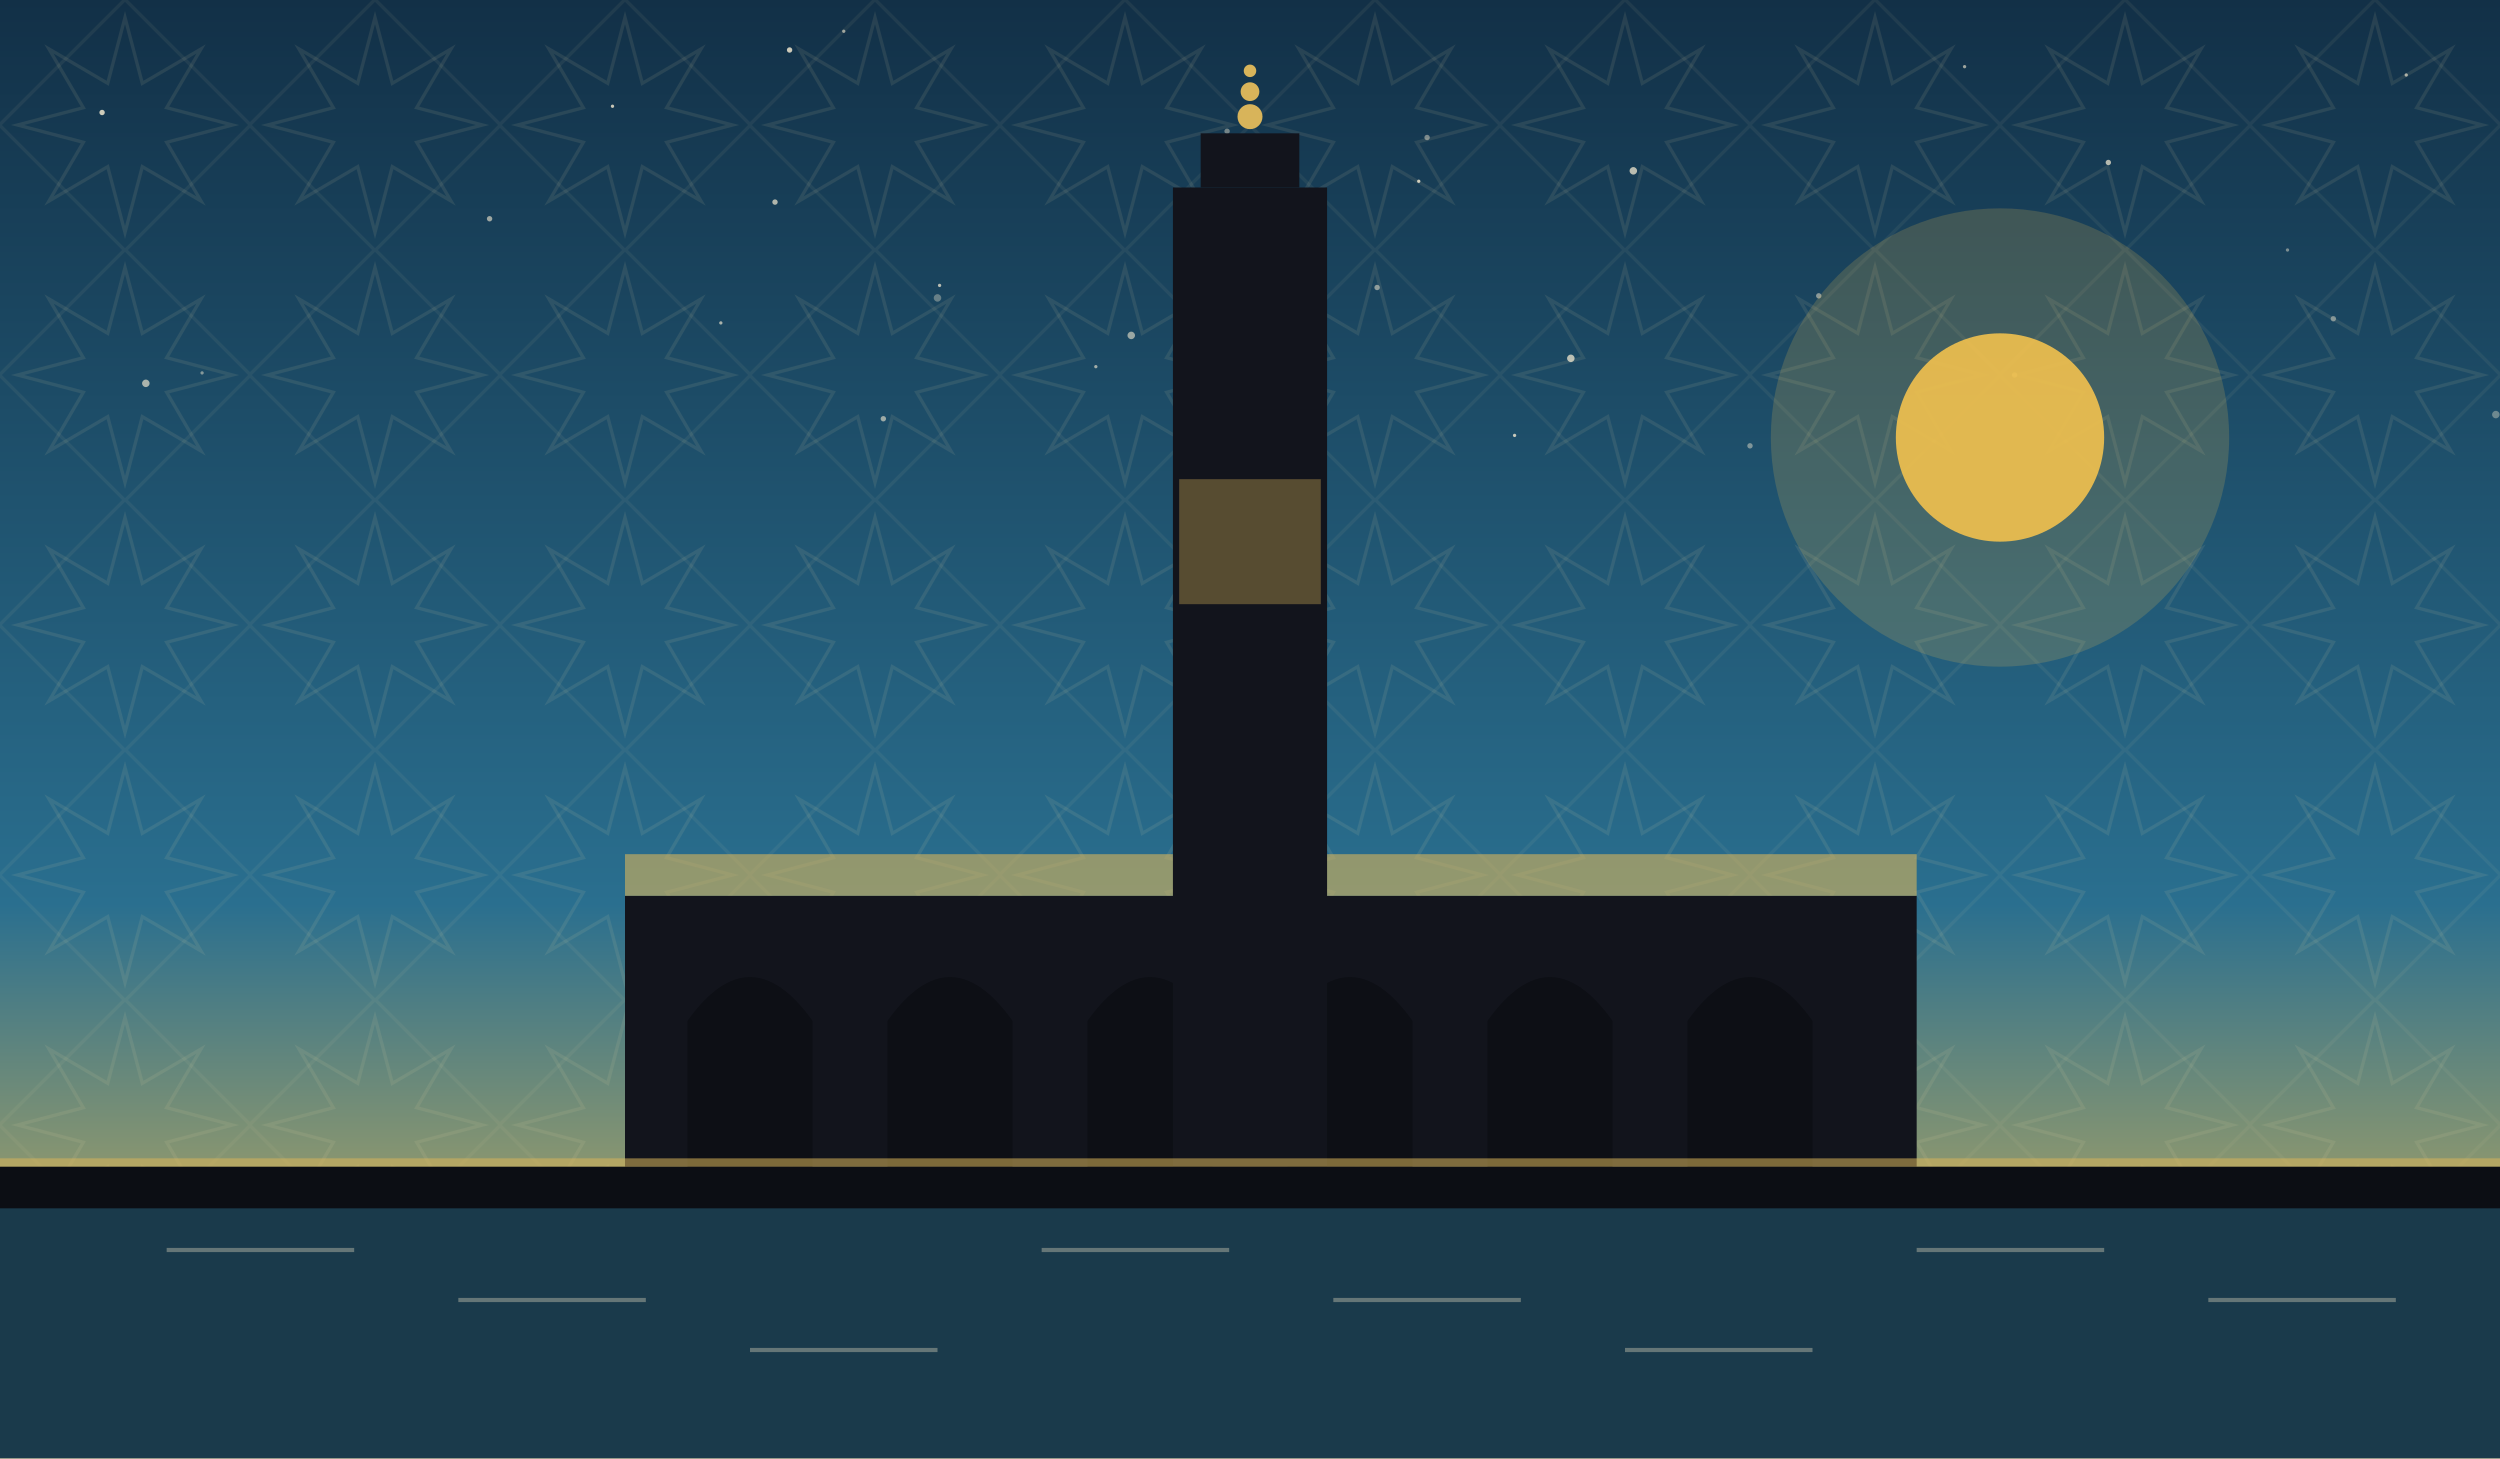
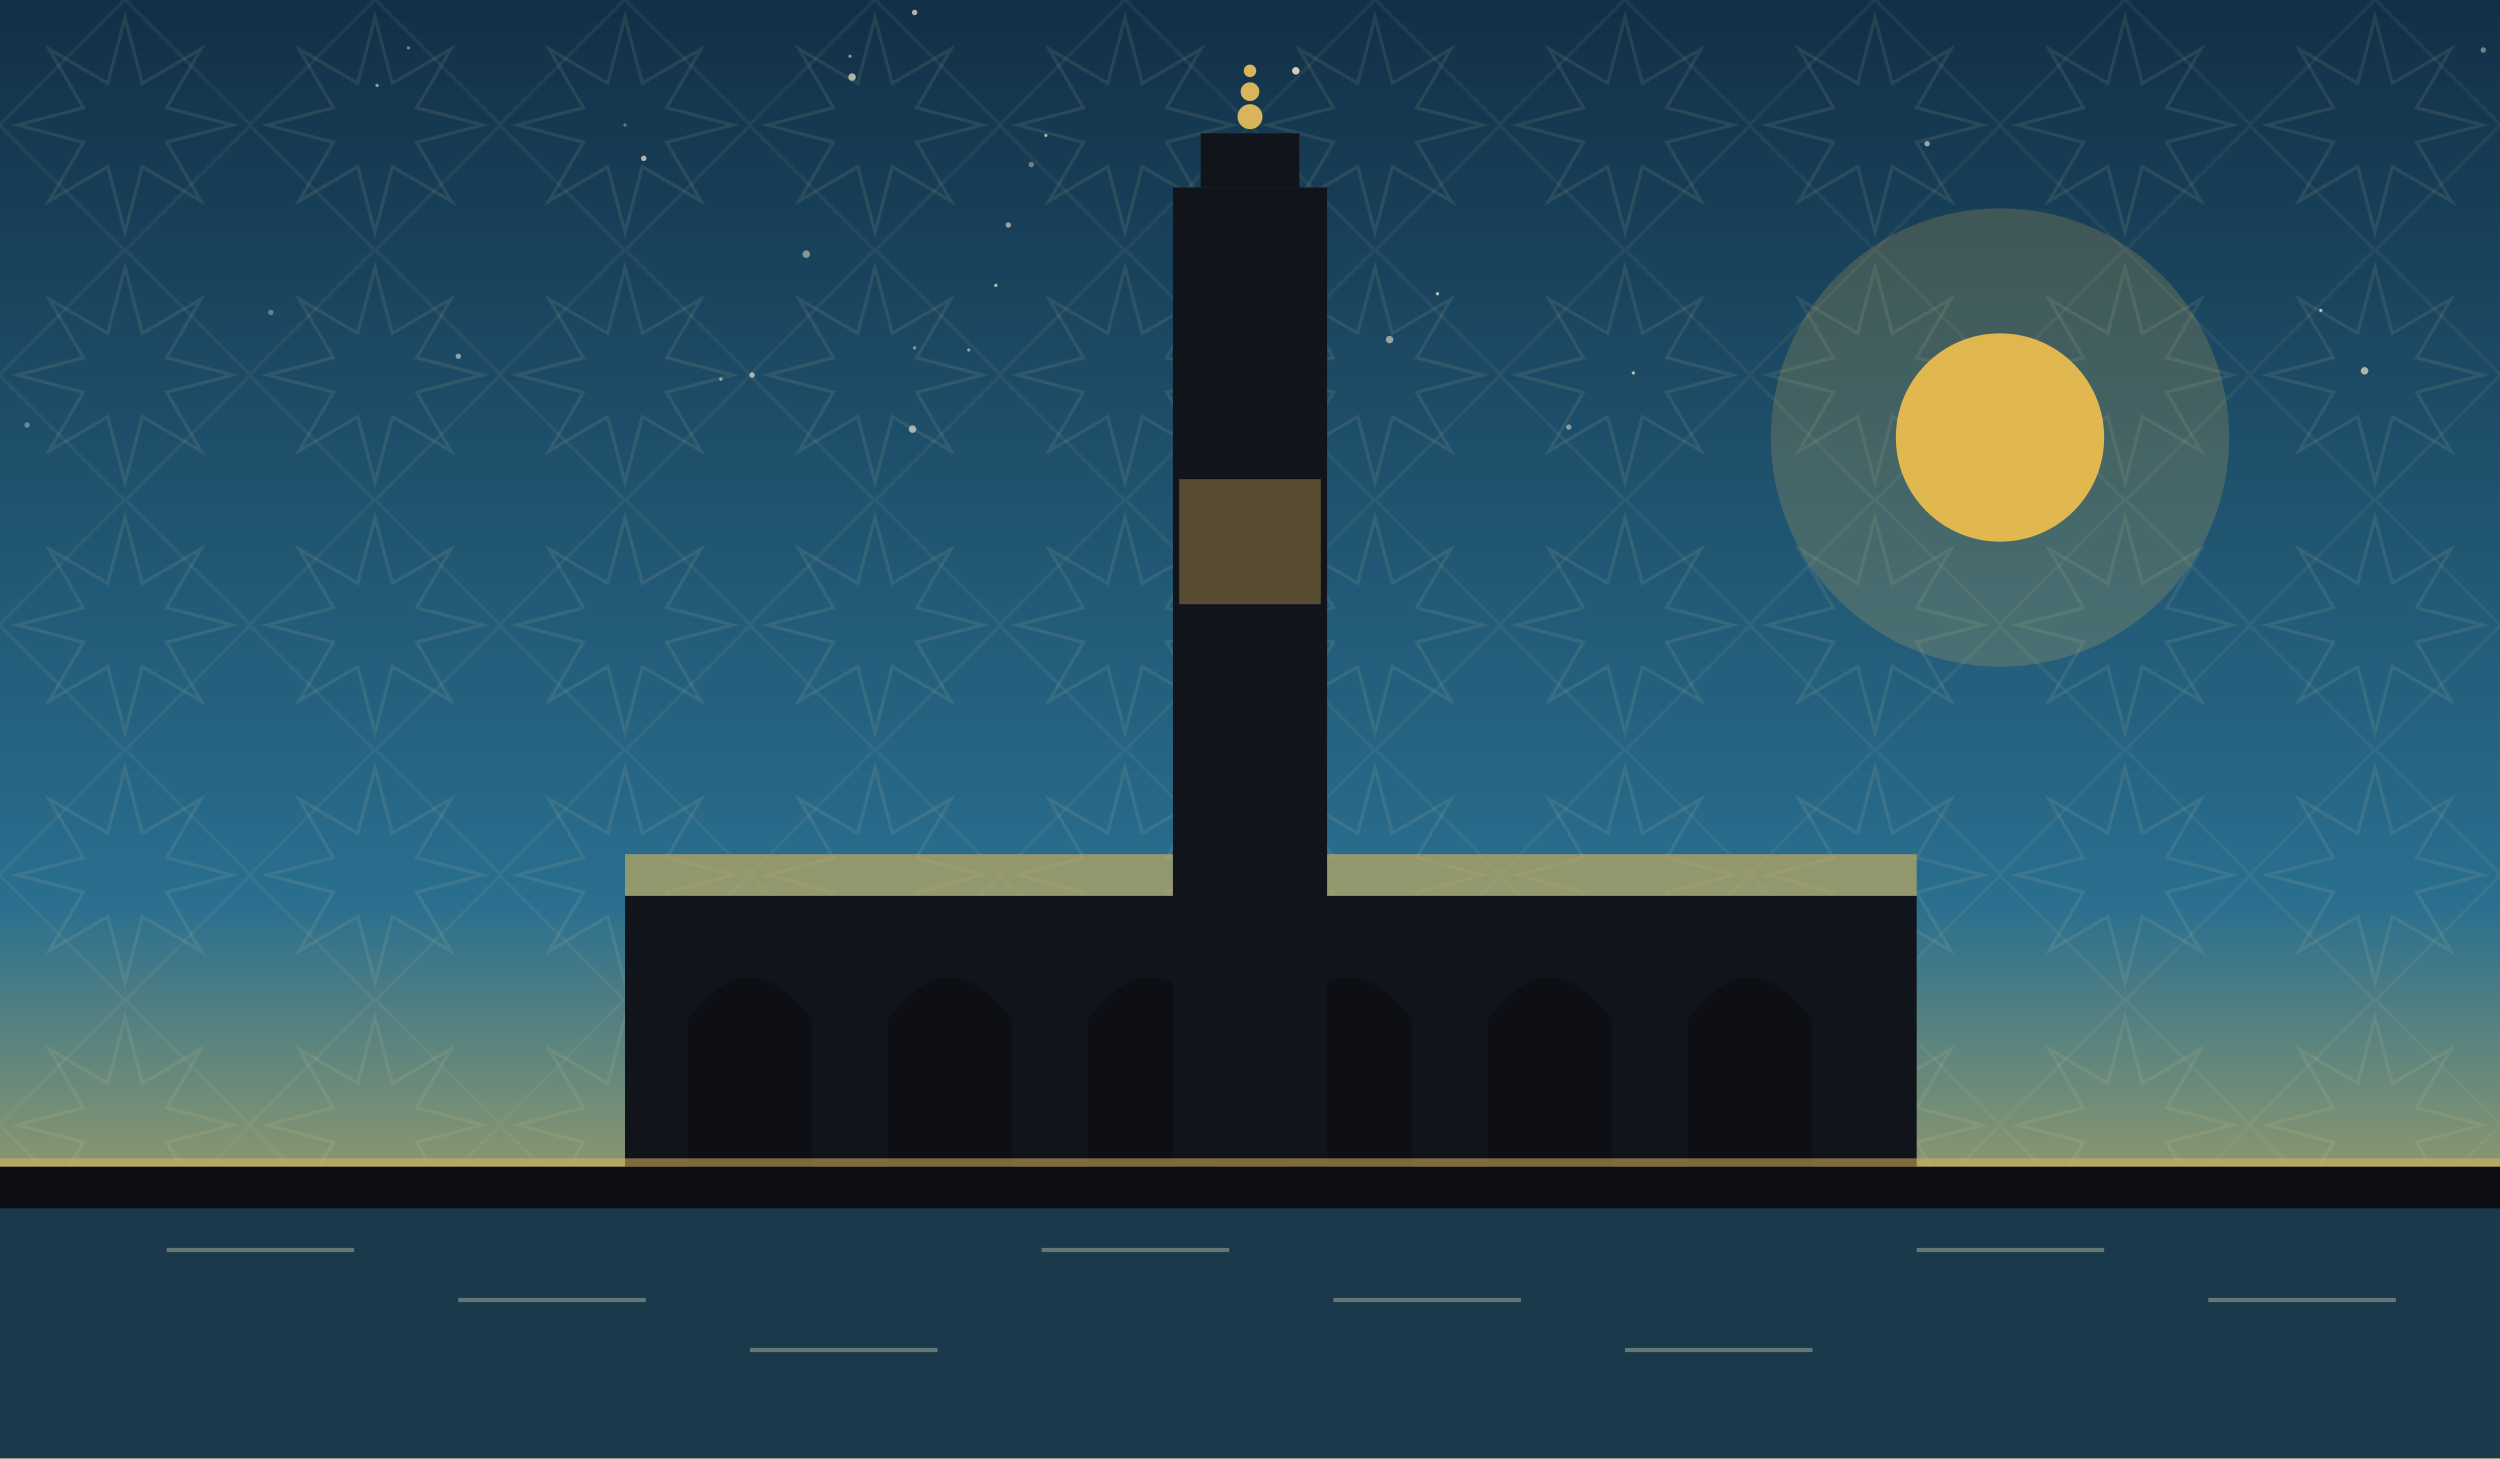
<svg xmlns="http://www.w3.org/2000/svg" viewBox="0 0 1200 700" role="img">
  <defs>
    <linearGradient id="sky" x1="0" y1="0" x2="0" y2="1">
      <stop offset="0" stop-color="#123047" />
      <stop offset="0.62" stop-color="#2a6f8f" />
      <stop offset="1" stop-color="#f2c14e" />
    </linearGradient>
    <pattern id="g1" width="120" height="120" patternUnits="userSpaceOnUse">
      <polygon points="111.6,60.0 80.0,68.3 96.5,96.5 68.3,80.0 60.0,111.6 51.7,80.0 23.5,96.5 40.0,68.3 8.4,60.0 40.0,51.7 23.5,23.5 51.7,40.0 60.0,8.4 68.3,40.0 96.5,23.5 80.0,51.7" fill="none" stroke="#e8d9a8" stroke-width="1.6" opacity="0.1" />
      <rect x="17.4" y="17.4" width="85.2" height="85.2" fill="none" stroke="#e8d9a8" stroke-width="1.6" opacity="0.07" transform="rotate(45 60.0 60.0)" />
    </pattern>
  </defs>
  <rect width="1200" height="700" fill="url(#sky)" />
  <rect width="1200" height="700" fill="url(#g1)" />
-   <circle cx="405" cy="15" r="0.8" fill="#f7ecd2" opacity="0.60" />
-   <circle cx="943" cy="32" r="0.8" fill="#f7ecd2" opacity="0.61" />
-   <circle cx="754" cy="172" r="1.8" fill="#f7ecd2" opacity="0.73" />
-   <circle cx="294" cy="51" r="0.8" fill="#f7ecd2" opacity="0.79" />
-   <circle cx="451" cy="137" r="0.8" fill="#f7ecd2" opacity="0.72" />
-   <circle cx="49" cy="54" r="1.3" fill="#f7ecd2" opacity="0.81" />
-   <circle cx="840" cy="214" r="1.3" fill="#f7ecd2" opacity="0.45" />
-   <circle cx="1120" cy="153" r="1.3" fill="#f7ecd2" opacity="0.45" />
-   <circle cx="97" cy="179" r="0.8" fill="#f7ecd2" opacity="0.48" />
-   <circle cx="1155" cy="36" r="0.8" fill="#f7ecd2" opacity="0.65" />
-   <circle cx="526" cy="176" r="0.8" fill="#f7ecd2" opacity="0.61" />
-   <circle cx="346" cy="155" r="0.8" fill="#f7ecd2" opacity="0.65" />
-   <circle cx="543" cy="161" r="1.8" fill="#f7ecd2" opacity="0.58" />
-   <circle cx="661" cy="138" r="1.3" fill="#f7ecd2" opacity="0.53" />
-   <circle cx="1012" cy="78" r="1.3" fill="#f7ecd2" opacity="0.71" />
-   <circle cx="372" cy="97" r="1.3" fill="#f7ecd2" opacity="0.69" />
-   <circle cx="589" cy="63" r="1.3" fill="#f7ecd2" opacity="0.42" />
-   <circle cx="967" cy="180" r="1.3" fill="#f7ecd2" opacity="0.45" />
-   <circle cx="1098" cy="120" r="0.8" fill="#f7ecd2" opacity="0.45" />
-   <circle cx="1198" cy="199" r="1.8" fill="#f7ecd2" opacity="0.37" />
-   <circle cx="235" cy="105" r="1.3" fill="#f7ecd2" opacity="0.60" />
-   <circle cx="873" cy="142" r="1.3" fill="#f7ecd2" opacity="0.51" />
-   <circle cx="784" cy="82" r="1.8" fill="#f7ecd2" opacity="0.73" />
-   <circle cx="424" cy="201" r="1.3" fill="#f7ecd2" opacity="0.59" />
-   <circle cx="681" cy="87" r="0.8" fill="#f7ecd2" opacity="0.82" />
-   <circle cx="379" cy="24" r="1.3" fill="#f7ecd2" opacity="0.81" />
-   <circle cx="70" cy="184" r="1.8" fill="#f7ecd2" opacity="0.65" />
-   <circle cx="450" cy="143" r="1.8" fill="#f7ecd2" opacity="0.35" />
-   <circle cx="727" cy="209" r="0.8" fill="#f7ecd2" opacity="0.78" />
-   <circle cx="685" cy="66" r="1.3" fill="#f7ecd2" opacity="0.45" />
+   <circle cx="300" cy="60" r="0.8" fill="#f7ecd2" opacity="0.35" />
+   <circle cx="478" cy="137" r="0.8" fill="#f7ecd2" opacity="0.71" />
+   <circle cx="409" cy="37" r="1.8" fill="#f7ecd2" opacity="0.68" />
+   <circle cx="309" cy="76" r="1.3" fill="#f7ecd2" opacity="0.69" />
+   <circle cx="346" cy="182" r="0.8" fill="#f7ecd2" opacity="0.57" />
+   <circle cx="784" cy="179" r="0.8" fill="#f7ecd2" opacity="0.71" />
+   <circle cx="495" cy="79" r="1.3" fill="#f7ecd2" opacity="0.40" />
+   <circle cx="1135" cy="178" r="1.8" fill="#f7ecd2" opacity="0.65" />
+   <circle cx="1192" cy="24" r="1.3" fill="#f7ecd2" opacity="0.43" />
+   <circle cx="690" cy="141" r="0.8" fill="#f7ecd2" opacity="0.75" />
+   <circle cx="181" cy="41" r="0.8" fill="#f7ecd2" opacity="0.56" />
+   <circle cx="361" cy="180" r="1.3" fill="#f7ecd2" opacity="0.65" />
+   <circle cx="438" cy="206" r="1.8" fill="#f7ecd2" opacity="0.63" />
+   <circle cx="196" cy="23" r="0.8" fill="#f7ecd2" opacity="0.43" />
+   <circle cx="667" cy="163" r="1.8" fill="#f7ecd2" opacity="0.56" />
+   <circle cx="387" cy="122" r="1.8" fill="#f7ecd2" opacity="0.49" />
+   <circle cx="484" cy="108" r="1.3" fill="#f7ecd2" opacity="0.57" />
+   <circle cx="502" cy="65" r="0.8" fill="#f7ecd2" opacity="0.65" />
+   <circle cx="753" cy="205" r="1.3" fill="#f7ecd2" opacity="0.50" />
+   <circle cx="13" cy="204" r="1.3" fill="#f7ecd2" opacity="0.37" />
+   <circle cx="130" cy="150" r="1.3" fill="#f7ecd2" opacity="0.35" />
+   <circle cx="408" cy="27" r="0.8" fill="#f7ecd2" opacity="0.51" />
+   <circle cx="439" cy="167" r="0.8" fill="#f7ecd2" opacity="0.48" />
+   <circle cx="439" cy="6" r="1.3" fill="#f7ecd2" opacity="0.69" />
+   <circle cx="576" cy="132" r="0.8" fill="#f7ecd2" opacity="0.67" />
+   <circle cx="1114" cy="149" r="0.8" fill="#f7ecd2" opacity="0.71" />
+   <circle cx="925" cy="69" r="1.3" fill="#f7ecd2" opacity="0.60" />
+   <circle cx="465" cy="168" r="0.8" fill="#f7ecd2" opacity="0.55" />
+   <circle cx="622" cy="34" r="1.8" fill="#f7ecd2" opacity="0.83" />
+   <circle cx="220" cy="171" r="1.3" fill="#f7ecd2" opacity="0.55" />
  <circle cx="960" cy="210" r="110" fill="#f2c14e" opacity="0.18" />
  <circle cx="960" cy="210" r="50" fill="#f2c14e" opacity="0.9" />
  <rect x="300" y="430" width="620" height="130" fill="#12141c" />
  <path d="M 330 560 L 330 490 Q 360 448 390 490 L 390 560 Z" fill="#0c0e14" opacity="0.9" />
  <path d="M 426 560 L 426 490 Q 456 448 486 490 L 486 560 Z" fill="#0c0e14" opacity="0.9" />
  <path d="M 522 560 L 522 490 Q 552 448 582 490 L 582 560 Z" fill="#0c0e14" opacity="0.9" />
  <path d="M 618 560 L 618 490 Q 648 448 678 490 L 678 560 Z" fill="#0c0e14" opacity="0.9" />
  <path d="M 714 560 L 714 490 Q 744 448 774 490 L 774 560 Z" fill="#0c0e14" opacity="0.9" />
  <path d="M 810 560 L 810 490 Q 840 448 870 490 L 870 560 Z" fill="#0c0e14" opacity="0.9" />
  <path d="M 300 430 L 920 430 L 920 410 L 300 410 Z" fill="#d8b45a" opacity="0.6" />
  <rect x="563.0" y="90" width="74" height="470" fill="#12141c" />
  <rect x="576.32" y="64" width="47.36" height="26" fill="#12141c" />
  <circle cx="600" cy="56" r="6" fill="#d8b45a" />
  <circle cx="600" cy="44" r="4.5" fill="#d8b45a" />
  <circle cx="600" cy="34" r="3" fill="#d8b45a" />
  <rect x="566" y="230" width="68" height="60" fill="#d8b45a" opacity="0.35" />
  <rect x="0" y="560" width="1200" height="60" fill="#0c0e14" opacity="0.6" />
  <rect x="0" y="560" width="1200" height="140" fill="#0c0e14" />
  <rect x="0" y="580" width="1200" height="120" fill="#2a6f8f" opacity="0.45" />
  <g opacity="0.35">
    <line x1="80" y1="600" x2="170" y2="600" stroke="#f2e6c8" stroke-width="2" />
    <line x1="220" y1="624" x2="310" y2="624" stroke="#f2e6c8" stroke-width="2" />
    <line x1="360" y1="648" x2="450" y2="648" stroke="#f2e6c8" stroke-width="2" />
    <line x1="500" y1="600" x2="590" y2="600" stroke="#f2e6c8" stroke-width="2" />
    <line x1="640" y1="624" x2="730" y2="624" stroke="#f2e6c8" stroke-width="2" />
    <line x1="780" y1="648" x2="870" y2="648" stroke="#f2e6c8" stroke-width="2" />
    <line x1="920" y1="600" x2="1010" y2="600" stroke="#f2e6c8" stroke-width="2" />
    <line x1="1060" y1="624" x2="1150" y2="624" stroke="#f2e6c8" stroke-width="2" />
  </g>
  <rect x="0" y="556" width="1200" height="4" fill="#d8b45a" opacity="0.55" />
</svg>
